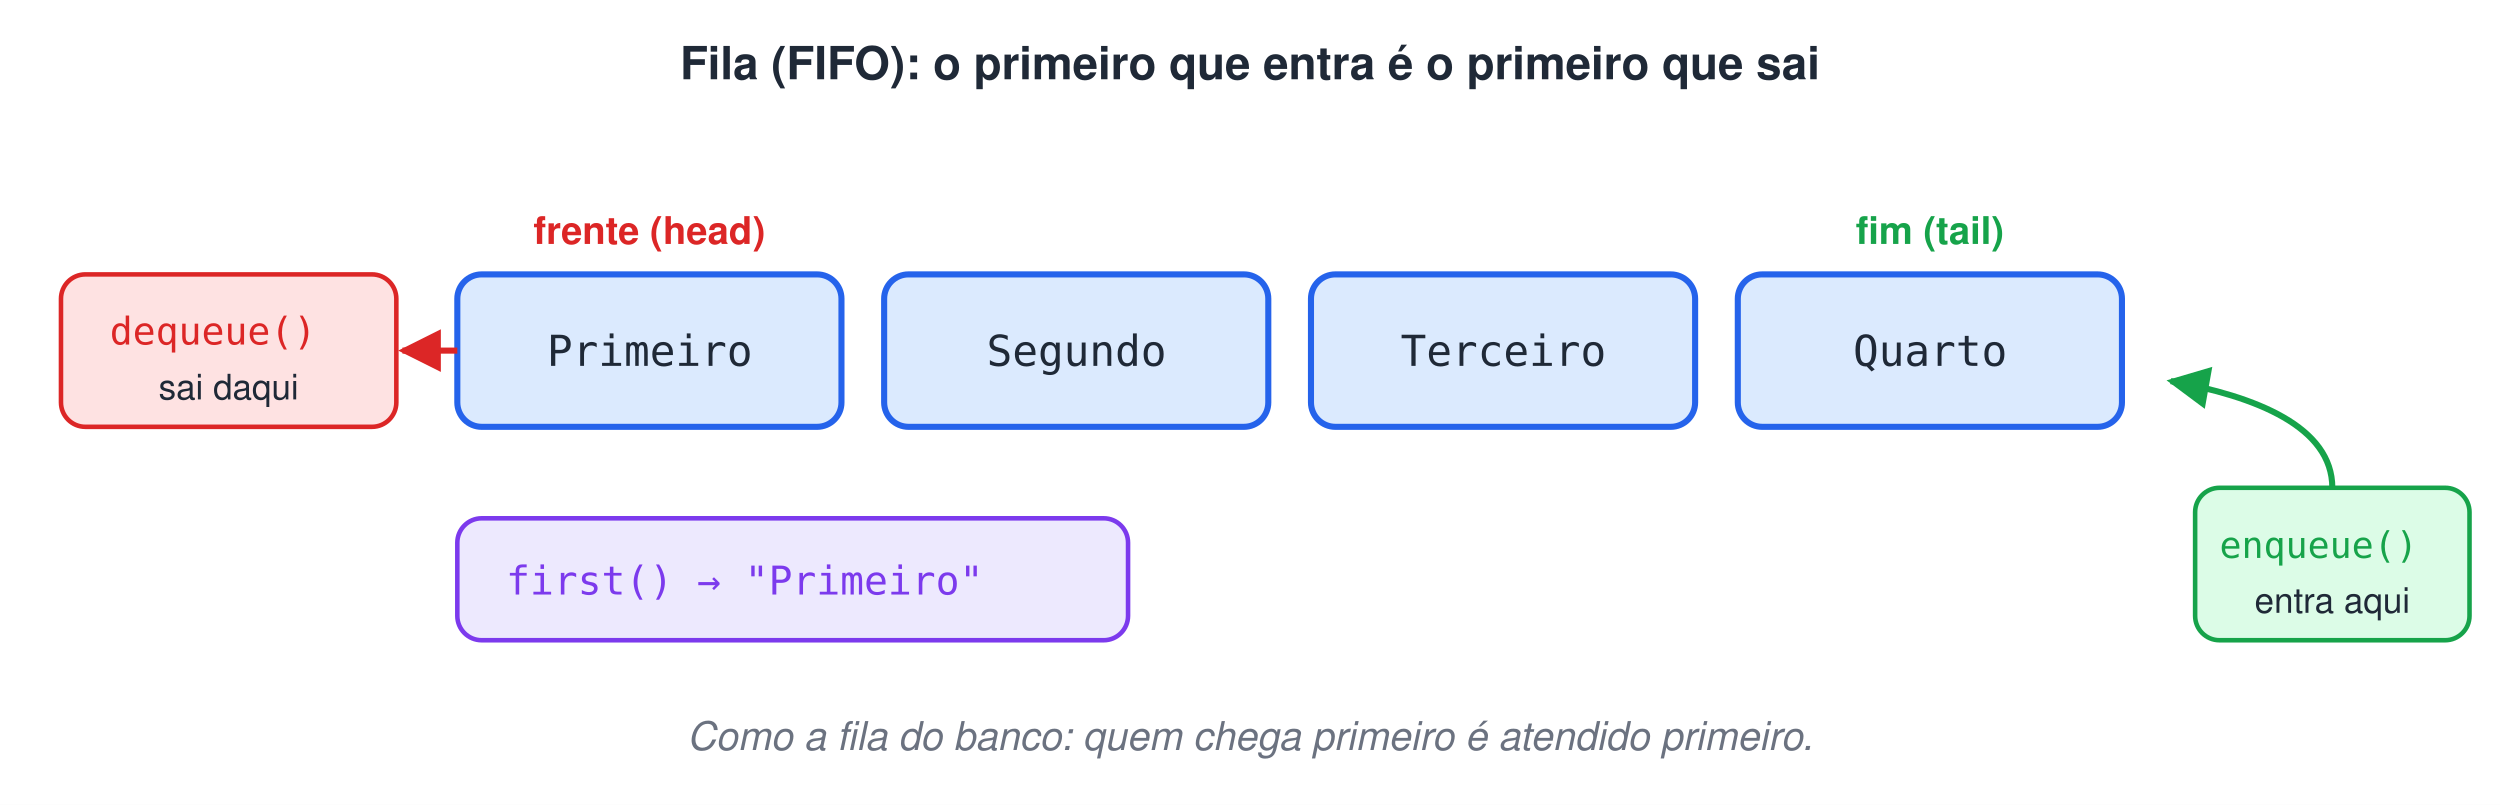
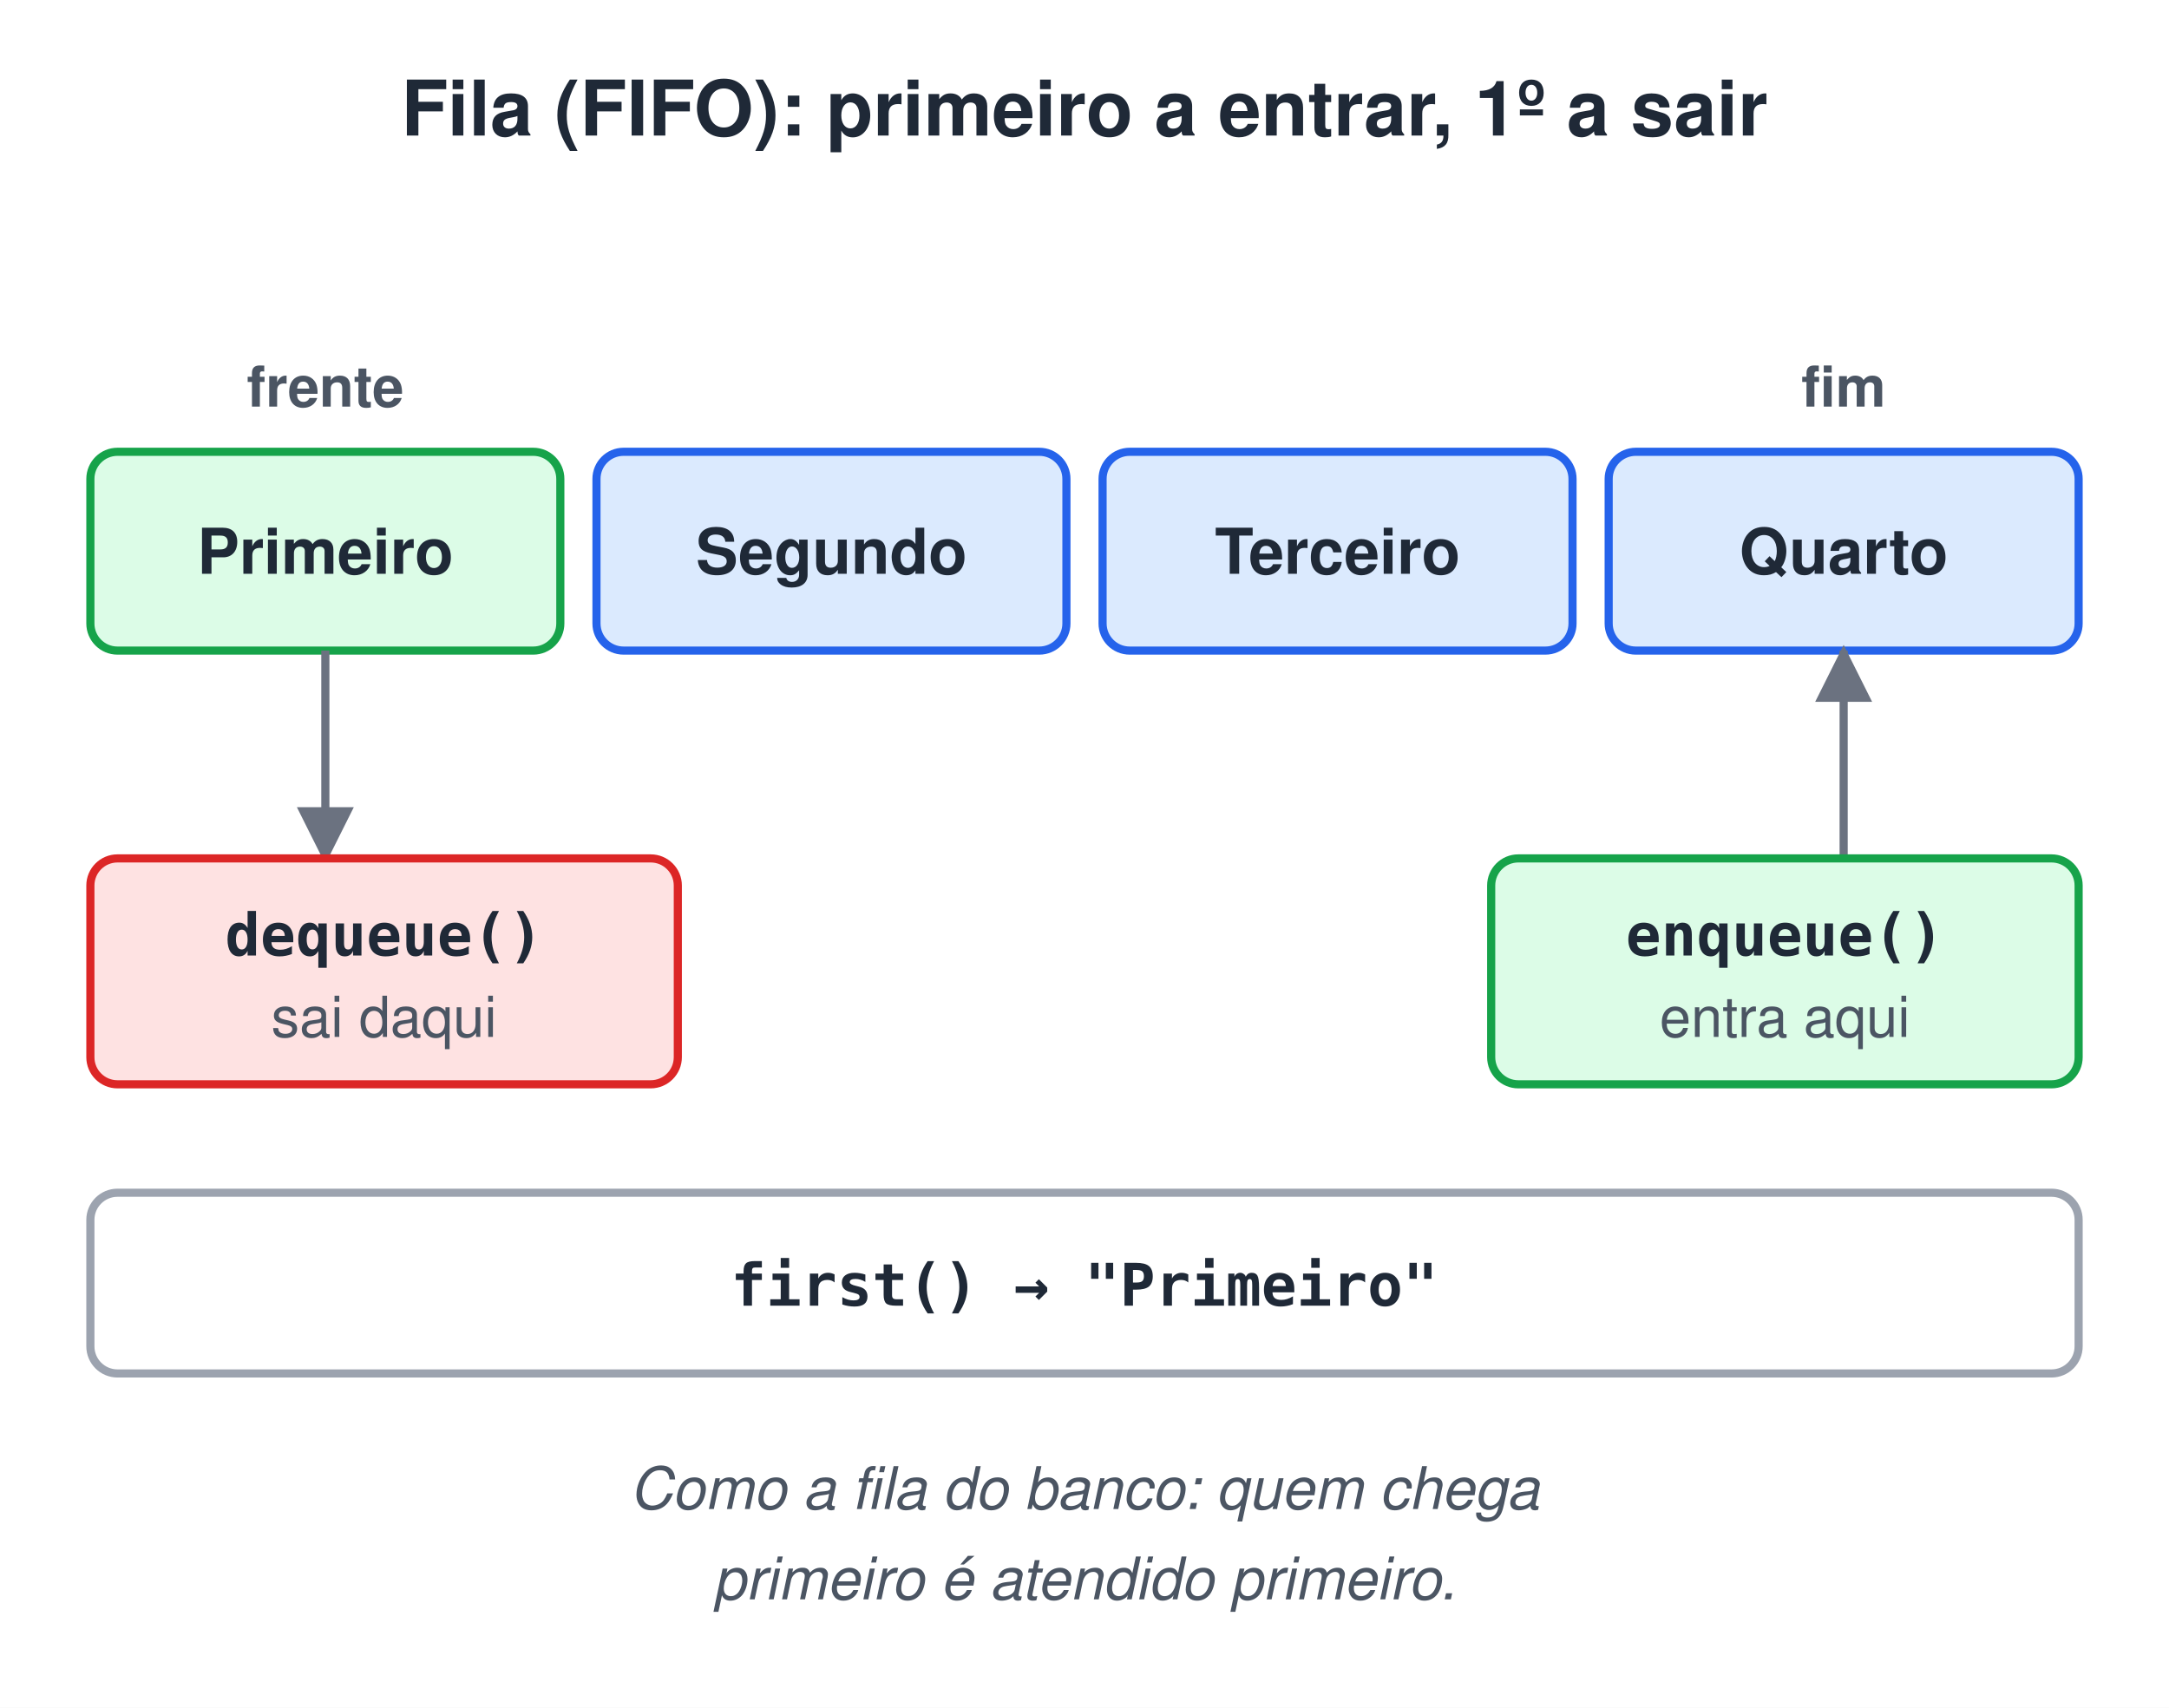
- <svg xmlns="http://www.w3.org/2000/svg" width="820" height="264" viewBox="0 0 820 264">
-   <style>text{font-family:Helvetica, Arial, 'DejaVu Sans', sans-serif}.m{font-family:Menlo, Consolas, 'DejaVu Sans Mono', monospace}</style>
+ <svg xmlns="http://www.w3.org/2000/svg" width="480" height="378" viewBox="0 0 480 378">
+   <style>text{white-space:pre;font-family:Helvetica,Arial,sans-serif;font-size:14px;fill:#1F2937}.t{font-size:17px;font-weight:bold}.b{font-weight:bold}.m{font-family:Menlo,Consolas,monospace;font-size:13px}.s{font-size:12.5px;fill:#4B5563}.n{font-size:13px;font-style:italic;fill:#4B5563}.c{text-anchor:middle}.r{text-anchor:end}.xB{fill:#DBEAFE;stroke:#2563EB}.xG{fill:#DCFCE7;stroke:#16A34A}.xO{fill:#FEF3C7;stroke:#D97706}.xP{fill:#EDE9FE;stroke:#7C3AED}.xR{fill:#FEE2E2;stroke:#DC2626}.xY{fill:#F3F4F6;stroke:#9CA3AF}.xW{fill:#fff;stroke:#9CA3AF}.xT{fill:#CCFBF1;stroke:#0D9488}.xK{fill:#FCE7F3;stroke:#DB2777}rect,ellipse,polygon{stroke-width:1.8}.l{stroke:#6B7280;stroke-width:1.8;fill:none}.d{stroke-dasharray:5 4}</style>
  <defs>
-     <marker id="arv" viewBox="0 0 10 10" refX="9" refY="5" markerWidth="7" markerHeight="7" orient="auto-start-reverse">
-       <path d="M0,0 L10,5 L0,10 z" fill="#16A34A" />
-     </marker>
-     <marker id="arr" viewBox="0 0 10 10" refX="9" refY="5" markerWidth="7" markerHeight="7" orient="auto-start-reverse">
-       <path d="M0,0 L10,5 L0,10 z" fill="#DC2626" />
+     <marker id="a" viewBox="0 0 10 10" refX="9" refY="5" markerWidth="7" markerHeight="7" orient="auto-start-reverse">
+       <path d="M0,0L10,5L0,10z" fill="#6B7280" />
    </marker>
  </defs>
-   <rect width="100%" height="100%" fill="#ffffff" />
-   <text x="410" y="26" font-size="15" font-weight="bold" fill="#1F2937" text-anchor="middle">Fila (FIFO): o primeiro que entra é o primeiro que sai</text>
-   <rect x="150" y="90" width="126" height="50" rx="8" fill="#DBEAFE" stroke="#2563EB" stroke-width="2" />
-   <text x="179.4" y="120" class="m" font-size="14" fill="#1F2937" xml:space="preserve">Primeiro</text>
-   <rect x="290" y="90" width="126" height="50" rx="8" fill="#DBEAFE" stroke="#2563EB" stroke-width="2" />
-   <text x="323.6" y="120" class="m" font-size="14" fill="#1F2937" xml:space="preserve">Segundo</text>
-   <rect x="430" y="90" width="126" height="50" rx="8" fill="#DBEAFE" stroke="#2563EB" stroke-width="2" />
-   <text x="459.4" y="120" class="m" font-size="14" fill="#1F2937" xml:space="preserve">Terceiro</text>
-   <rect x="570" y="90" width="126" height="50" rx="8" fill="#DBEAFE" stroke="#2563EB" stroke-width="2" />
-   <text x="607.8" y="120" class="m" font-size="14" fill="#1F2937" xml:space="preserve">Quarto</text>
-   <text x="213" y="80" font-size="12.5" font-weight="bold" fill="#DC2626" text-anchor="middle">frente (head)</text>
-   <text x="633" y="80" font-size="12.5" font-weight="bold" fill="#16A34A" text-anchor="middle">fim (tail)</text>
-   <rect x="20" y="90" width="110" height="50" rx="8" fill="#FEE2E2" stroke="#DC2626" stroke-width="1.5" />
-   <text x="36" y="113" class="m" font-size="12.5" fill="#DC2626" xml:space="preserve">dequeue()</text>
-   <text x="75" y="131" font-size="11.5" fill="#1F2937" text-anchor="middle">sai daqui</text>
-   <line x1="150" y1="115" x2="132" y2="115" stroke="#DC2626" stroke-width="2" marker-end="url(#arr)" />
-   <rect x="720" y="160" width="90" height="50" rx="8" fill="#DCFCE7" stroke="#16A34A" stroke-width="1.5" />
-   <text x="728" y="183" class="m" font-size="12" fill="#16A34A" xml:space="preserve">enqueue()</text>
-   <text x="765" y="201" font-size="11.5" fill="#1F2937" text-anchor="middle">entra aqui</text>
-   <path d="M765,160 C765,140 740,130 712,125" fill="none" stroke="#16A34A" stroke-width="2" marker-end="url(#arv)" />
-   <rect x="150" y="170" width="220" height="40" rx="8" fill="#EDE9FE" stroke="#7C3AED" stroke-width="1.5" />
-   <text x="166" y="195" class="m" font-size="13" fill="#7C3AED" xml:space="preserve">first() → "Primeiro"</text>
-   <text x="410" y="246" font-size="13" font-style="italic" fill="#6B7280" text-anchor="middle">Como a fila do banco: quem chega primeiro é atendido primeiro.</text>
+   <rect width="100%" height="100%" fill="#fff" />
+   <text x="240.0" y="30" class="t c">Fila (FIFO): primeiro a entrar, 1º a sair</text>
+   <rect x="20" y="100" width="104" height="44" rx="6" class="xG" />
+   <text x="72" y="127" class="b c">Primeiro</text>
+   <rect x="132" y="100" width="104" height="44" rx="6" class="xB" />
+   <text x="184" y="127" class="b c">Segundo</text>
+   <rect x="244" y="100" width="104" height="44" rx="6" class="xB" />
+   <text x="296" y="127" class="b c">Terceiro</text>
+   <rect x="356" y="100" width="104" height="44" rx="6" class="xB" />
+   <text x="408" y="127" class="b c">Quarto</text>
+   <text x="72" y="90" class="s b c">frente</text>
+   <text x="408" y="90" class="s b c">fim</text>
+   <path d="M72,144 L72,190" class="l" marker-end="url(#a)" />
+   <rect x="20" y="190" width="130" height="50" rx="6" class="xR" />
+   <text x="85.0" y="211.5" class="m b c">dequeue()</text>
+   <text x="85.0" y="229.5" class="s c">sai daqui</text>
+   <path d="M408,190 L408,144" class="l" marker-end="url(#a)" />
+   <rect x="330" y="190" width="130" height="50" rx="6" class="xG" />
+   <text x="395.0" y="211.5" class="m b c">enqueue()</text>
+   <text x="395.0" y="229.5" class="s c">entra aqui</text>
+   <rect x="20" y="264" width="440" height="40" rx="6" class="xW" />
+   <text x="240" y="289" class="m b c">first() → "Primeiro"</text>
+   <text x="240.0" y="334" class="n c">Como a fila do banco: quem chega</text>
+   <text x="240.0" y="354" class="n c">primeiro é atendido primeiro.</text>
</svg>
